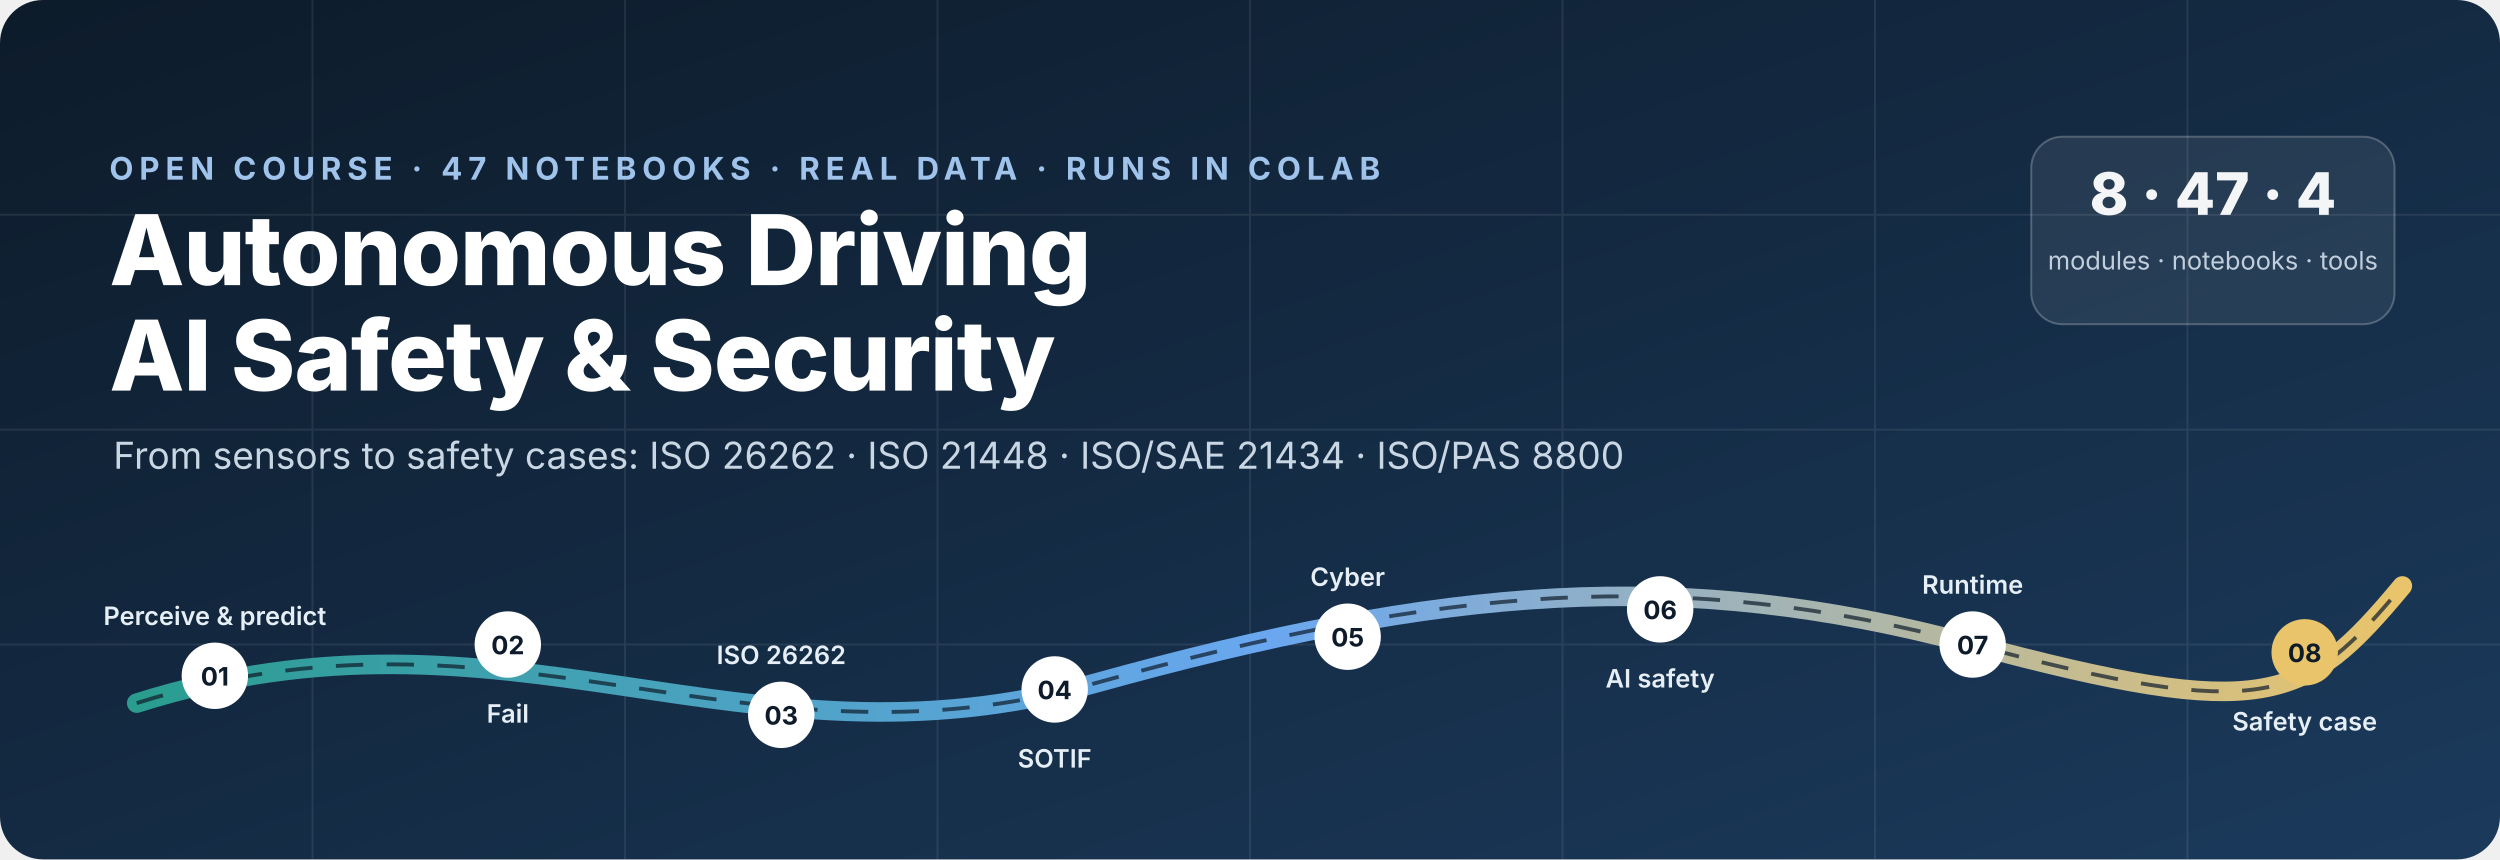
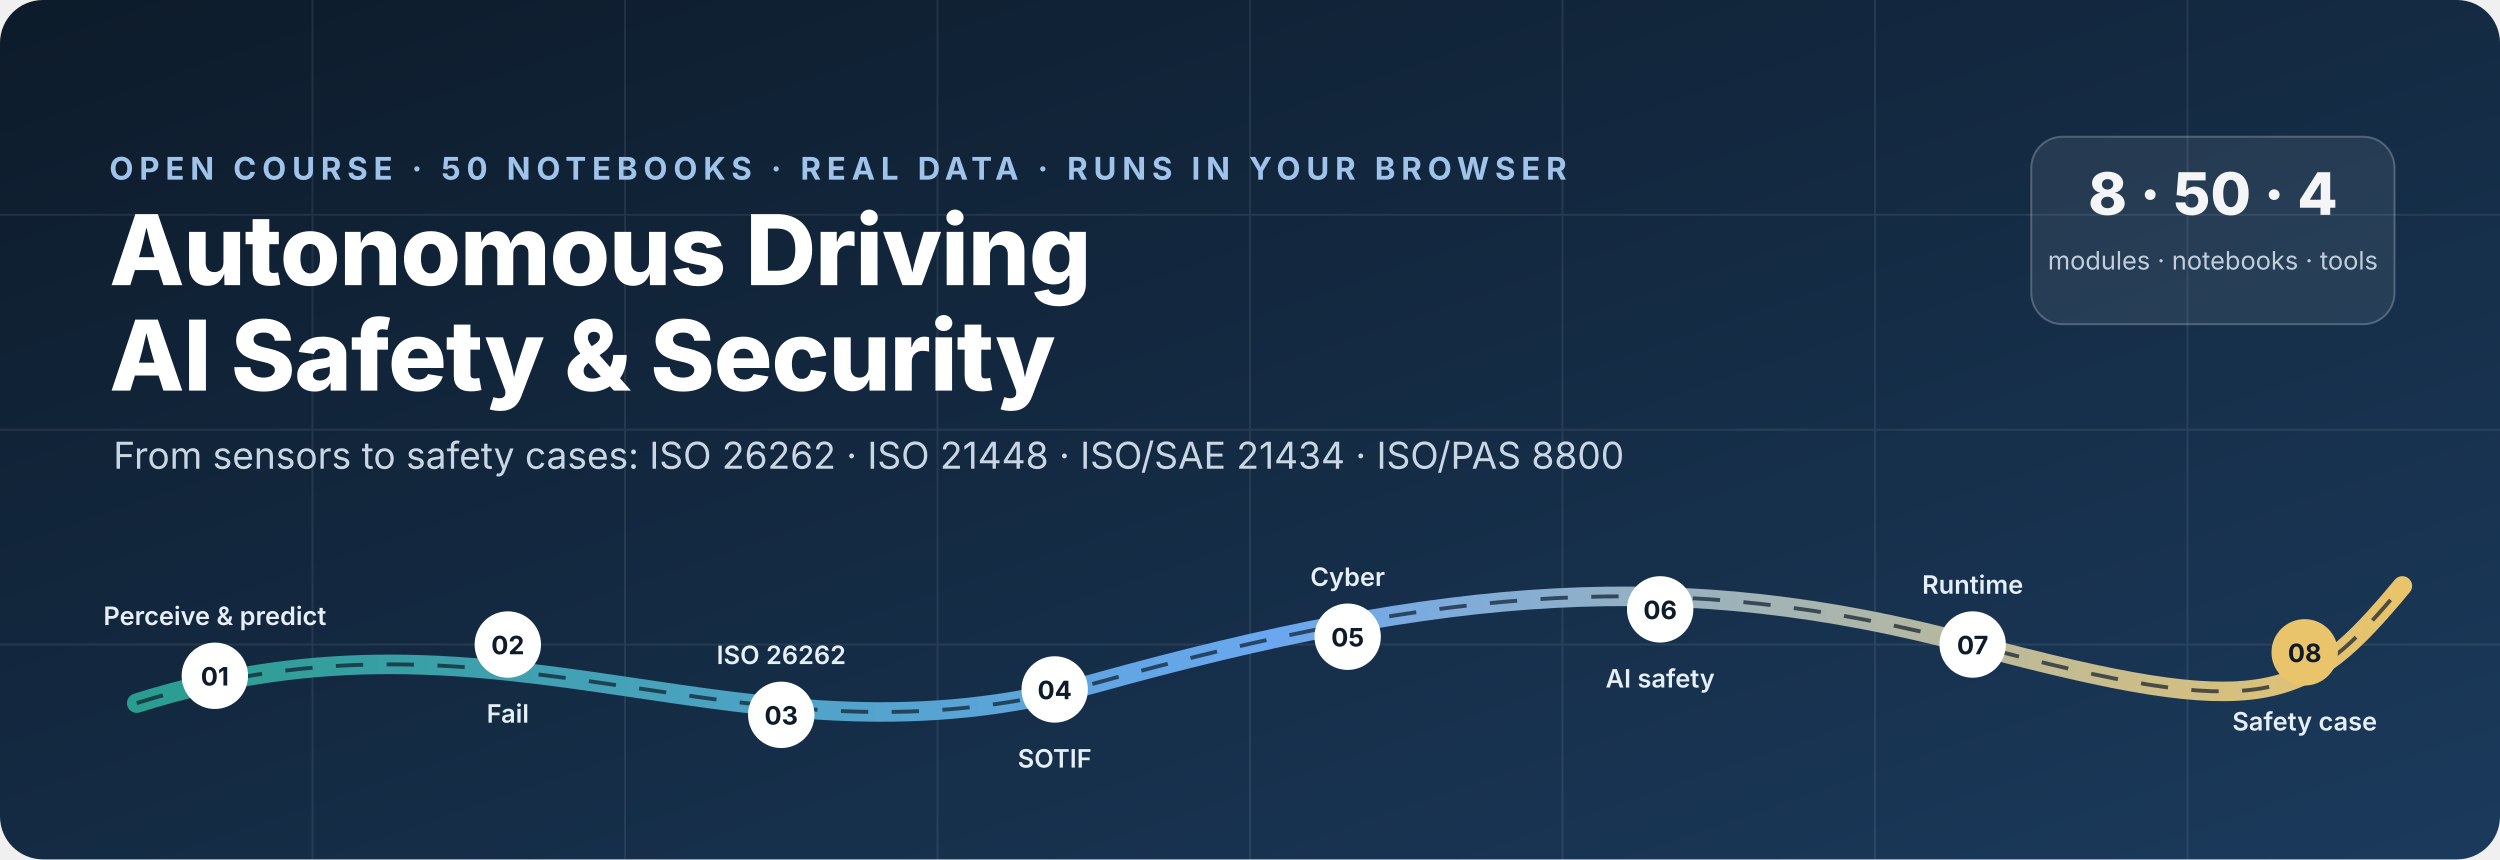
<svg xmlns="http://www.w3.org/2000/svg" viewBox="0 0 1280 440" role="img" aria-labelledby="bt bd" font-family="Inter, system-ui, -apple-system, Segoe UI, Roboto, Helvetica, Arial, sans-serif">
  <defs>
    <linearGradient id="bg" x1="0" y1="0" x2="1" y2="1">
      <stop offset="0" stop-color="#0d1b2a" />
      <stop offset="1" stop-color="#1b3a5c" />
    </linearGradient>
    <linearGradient id="road" x1="0" y1="0" x2="1" y2="0">
      <stop offset="0" stop-color="#2a9d8f" />
      <stop offset=".5" stop-color="#6aa7f0" />
      <stop offset="1" stop-color="#e9c46a" />
    </linearGradient>
  </defs>
  <rect width="1280" height="440" rx="22" fill="url(#bg)" />
  <g opacity=".08" stroke="#fff">
    <path d="M0 110 H1280 M0 220 H1280 M0 330 H1280" />
    <path d="M160 0 V440 M320 0 V440 M480 0 V440 M640 0 V440 M800 0 V440 M960 0 V440 M1120 0 V440" />
  </g>
-   <text x="56" y="92" fill="#9fc3ea" font-size="16" font-weight="700" letter-spacing="3">OPEN COURSE · 47 NOTEBOOKS · REAL DATA · RUNS IN COLAB</text>
+   <text x="56" y="92" fill="#9fc3ea" font-size="16" font-weight="700" letter-spacing="3">OPEN COURSE · 50 NOTEBOOKS · REAL DATA · RUNS IN YOUR BROWSER</text>
  <text x="56" y="146" fill="#ffffff" font-size="50" font-weight="800" letter-spacing="-.5">Autonomous Driving</text>
  <text x="56" y="200" fill="#ffffff" font-size="50" font-weight="800" letter-spacing="-.5">AI Safety &amp; Security</text>
  <text x="58" y="240" fill="#c9d6e3" font-size="19">From sensors to safety cases: ISO 26262 · ISO 21448 · ISO/SAE 21434 · ISO/PAS 8800</text>
  <path id="r" d="M70 360 C 260 300, 380 400, 560 350 S 860 290, 1010 330 S 1180 360, 1230 300" fill="none" stroke="url(#road)" stroke-width="10" stroke-linecap="round" />
  <path d="M70 360 C 260 300, 380 400, 560 350 S 860 290, 1010 330 S 1180 360, 1230 300" fill="none" stroke="#0d1b2a" stroke-width="2" stroke-dasharray="14 12" opacity=".7" />
  <g font-size="13" font-weight="700" text-anchor="middle">
    <g transform="translate(110 346)">
      <circle r="17" fill="#fff" />
      <text y="5" fill="#0d1b2a">01</text>
      <text y="-26" fill="#e6eef6" font-weight="600">Perceive &amp; predict</text>
    </g>
    <g transform="translate(260 330)">
      <circle r="17" fill="#fff" />
      <text y="5" fill="#0d1b2a">02</text>
      <text y="40" fill="#e6eef6" font-weight="600">Fail</text>
    </g>
    <g transform="translate(400 366)">
      <circle r="17" fill="#fff" />
      <text y="5" fill="#0d1b2a">03</text>
      <text y="-26" fill="#e6eef6" font-weight="600">ISO 26262</text>
    </g>
    <g transform="translate(540 353)">
      <circle r="17" fill="#fff" />
      <text y="5" fill="#0d1b2a">04</text>
      <text y="40" fill="#e6eef6" font-weight="600">SOTIF</text>
    </g>
    <g transform="translate(690 326)">
      <circle r="17" fill="#fff" />
      <text y="5" fill="#0d1b2a">05</text>
      <text y="-26" fill="#e6eef6" font-weight="600">Cyber</text>
    </g>
    <g transform="translate(850 312)">
      <circle r="17" fill="#fff" />
      <text y="5" fill="#0d1b2a">06</text>
      <text y="40" fill="#e6eef6" font-weight="600">AI safety</text>
    </g>
    <g transform="translate(1010 330)">
      <circle r="17" fill="#fff" />
      <text y="5" fill="#0d1b2a">07</text>
      <text y="-26" fill="#e6eef6" font-weight="600">Runtime</text>
    </g>
    <g transform="translate(1180 334)">
      <circle r="17" fill="#e9c46a" />
      <text y="5" fill="#0d1b2a">08</text>
      <text y="40" fill="#e6eef6" font-weight="600">Safety case</text>
    </g>
  </g>
  <g transform="translate(1040 70)" opacity=".95">
    <rect x="0" y="0" width="186" height="96" rx="16" fill="#ffffff" fill-opacity=".08" stroke="#ffffff" stroke-opacity=".25" />
-     <text x="93" y="40" text-anchor="middle" fill="#ffffff" font-size="30" font-weight="800">8 · 47 · 4</text>
+     <text x="93" y="40" text-anchor="middle" fill="#ffffff" font-size="30" font-weight="800">8 · 50 · 4</text>
    <text x="93" y="68" text-anchor="middle" fill="#c9d6e3" font-size="13">modules · notebooks · tools</text>
  </g>
</svg>
